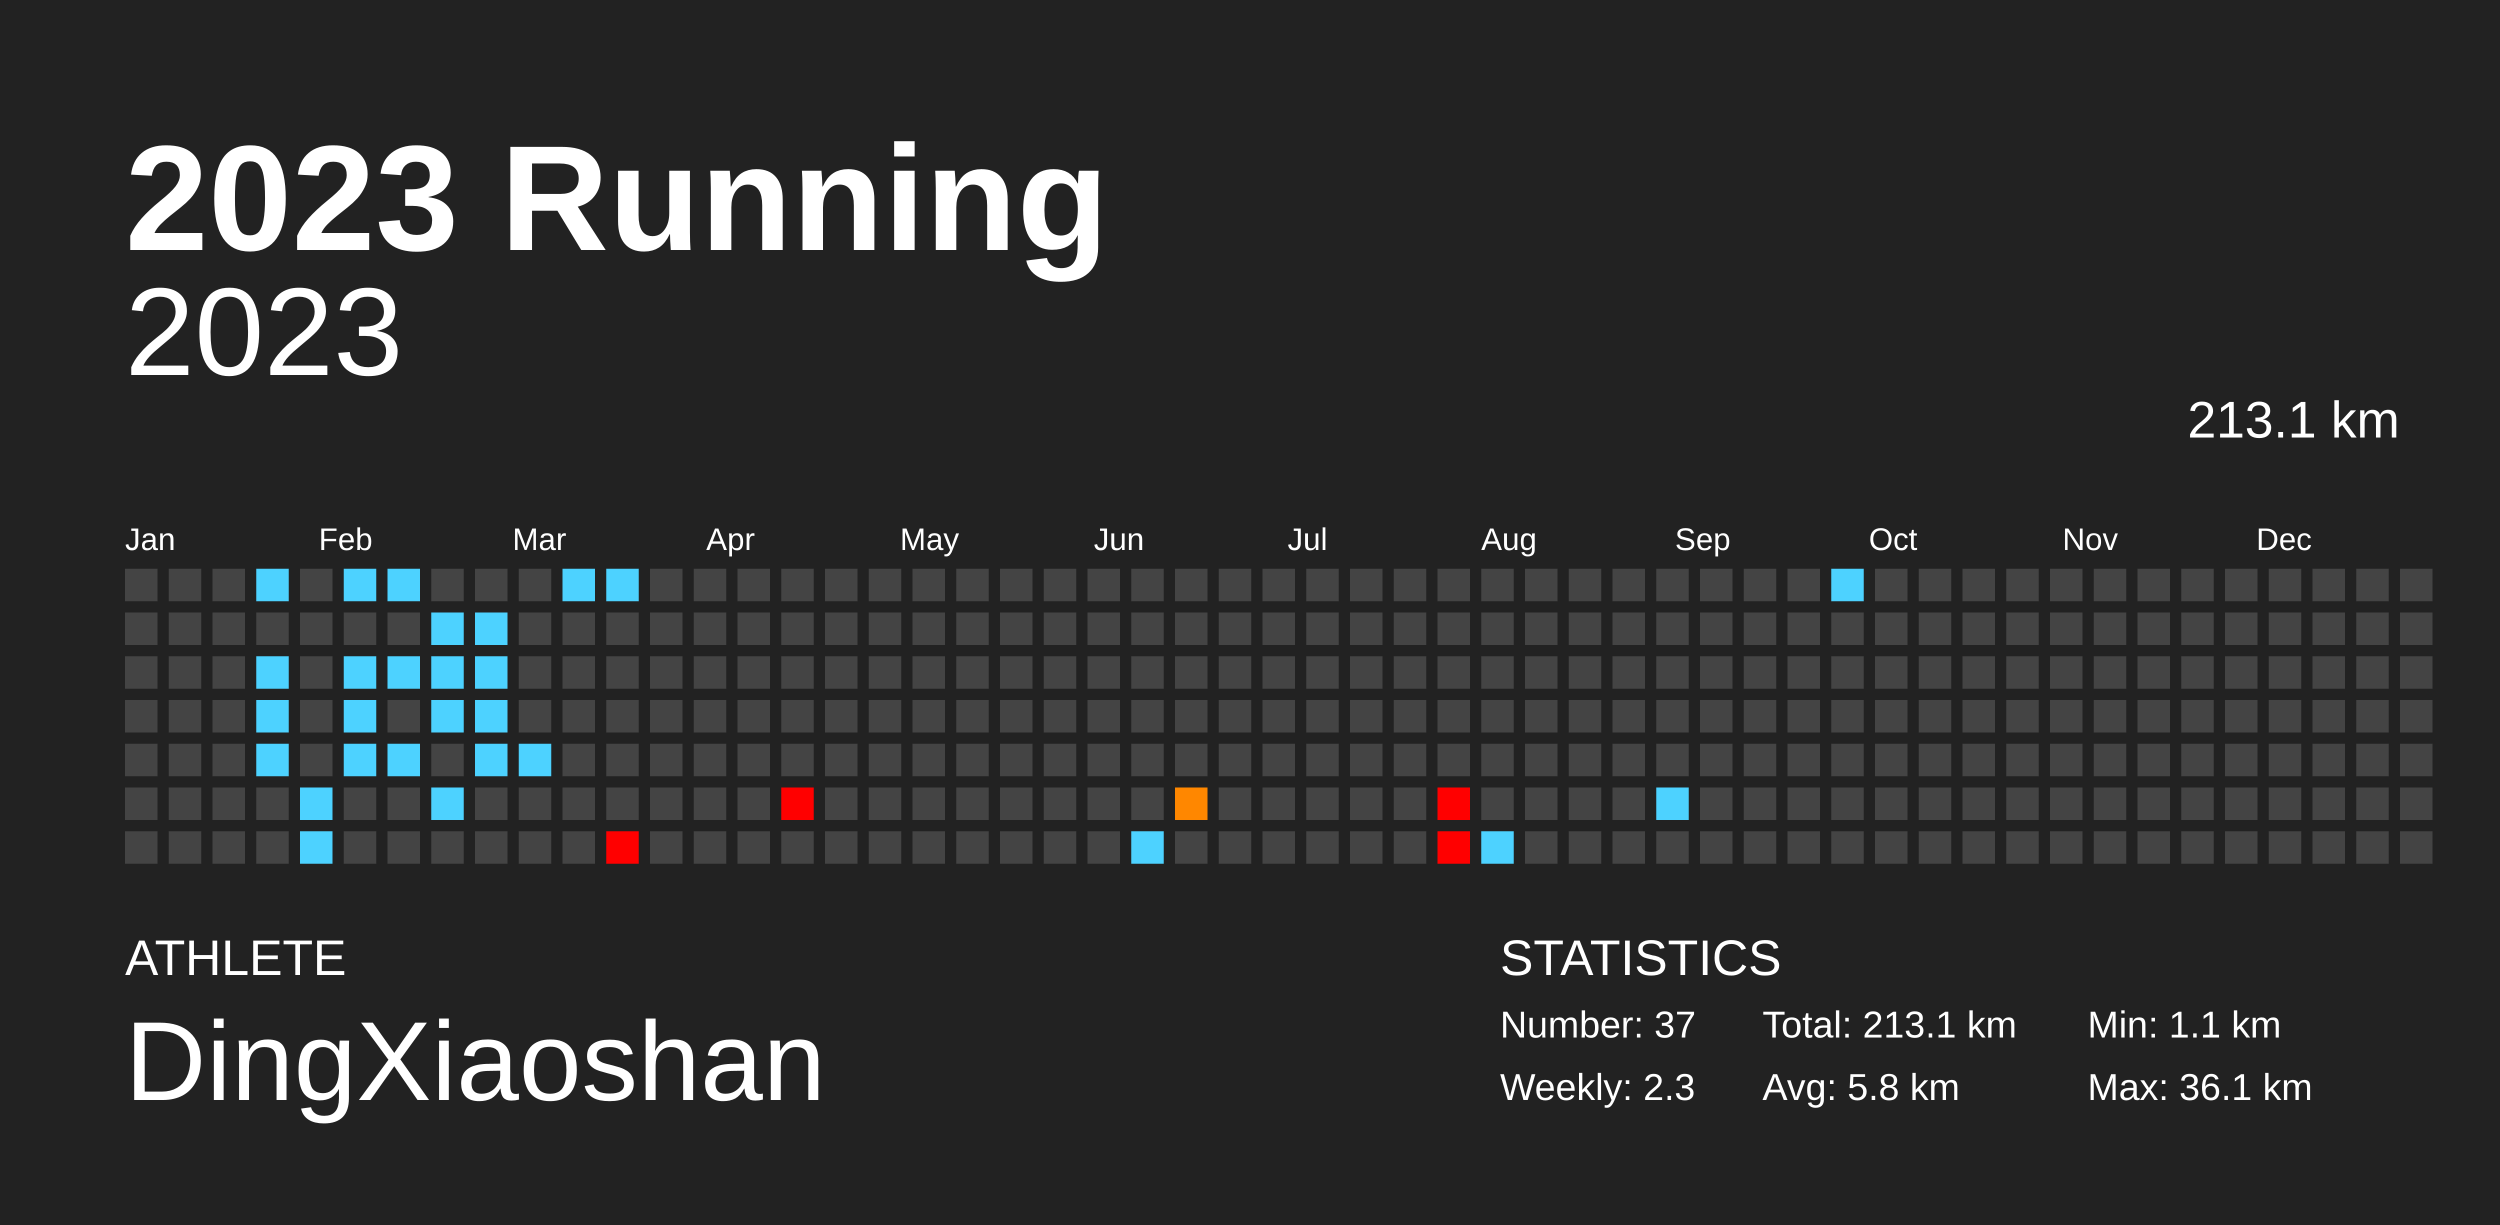
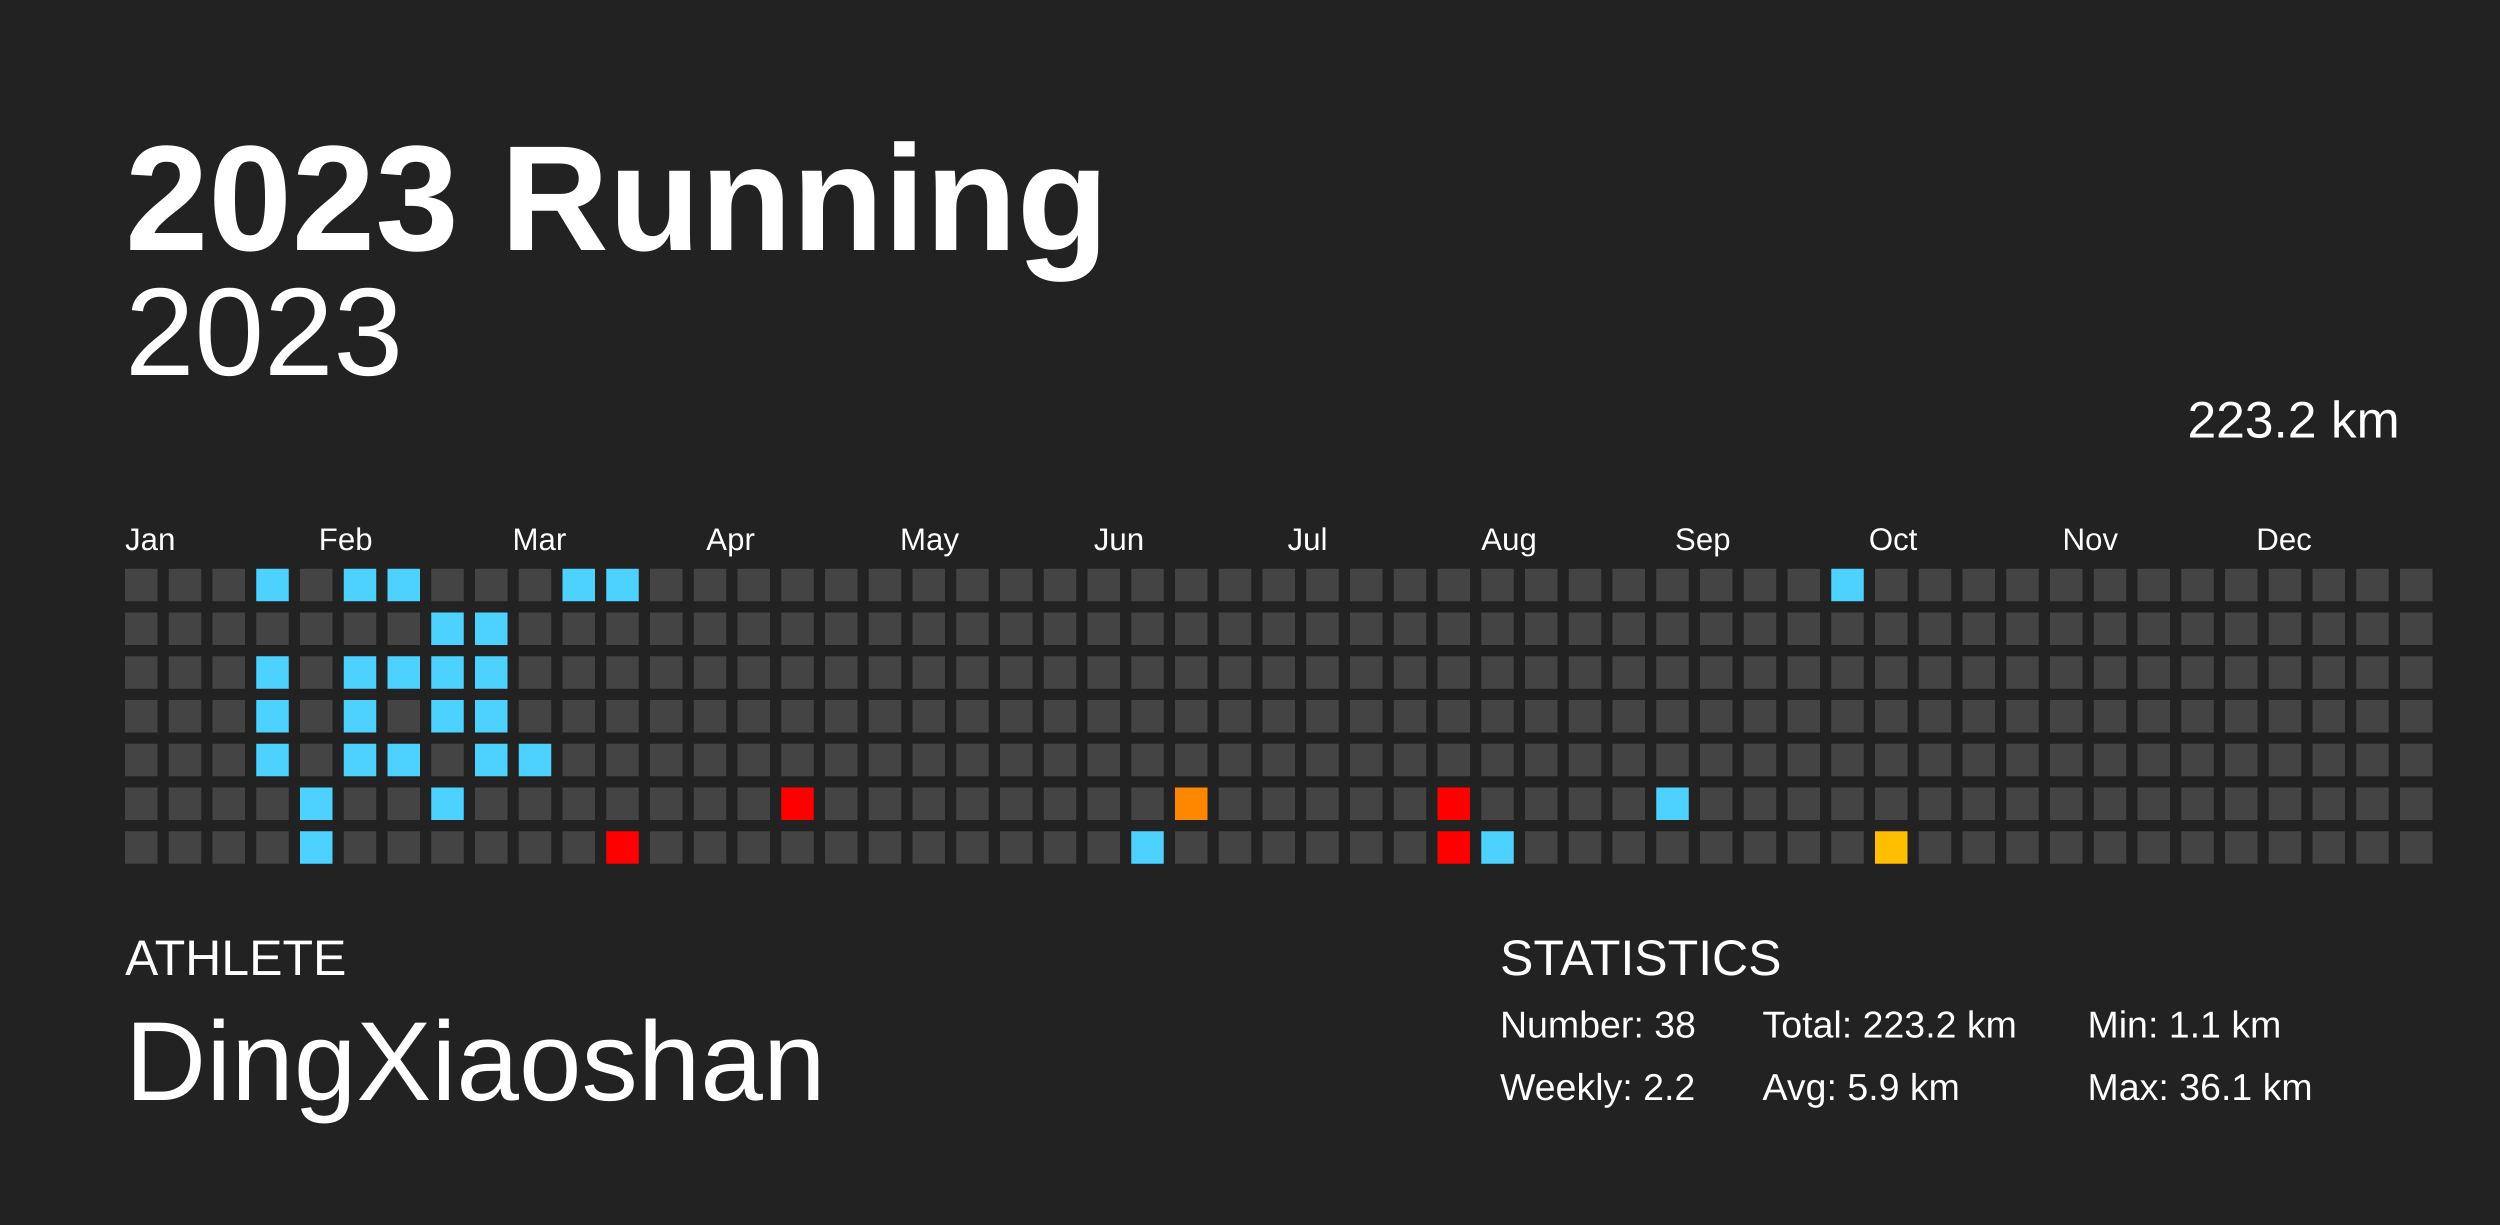
<svg xmlns="http://www.w3.org/2000/svg" baseProfile="full" height="98mm" version="1.1" viewBox="0,0,200,98" width="200mm">
  <defs />
  <rect fill="#222222" height="98" width="200" x="0" y="0" />
  <text fill="#FFFFFF" style="font-size:12px; font-family:Arial; font-weight:bold;" x="10" y="20">2023 Running</text>
  <text fill="#FFFFFF" style="font-size:4px; font-family:Arial" x="10" y="78">ATHLETE</text>
  <text fill="#FFFFFF" style="font-size:9px; font-family:Arial" x="10" y="88">DingXiaoshan</text>
  <text fill="#FFFFFF" style="font-size:4px; font-family:Arial" x="120" y="78">STATISTICS</text>
-   <text fill="#FFFFFF" style="font-size:3px; font-family:Arial" x="120" y="83">Number: 37</text>
-   <text fill="#FFFFFF" style="font-size:3px; font-family:Arial" x="120" y="88">Weekly: 2.3</text>
-   <text fill="#FFFFFF" style="font-size:3px; font-family:Arial" x="141" y="83">Total: 213.1 km</text>
-   <text fill="#FFFFFF" style="font-size:3px; font-family:Arial" x="141" y="88">Avg: 5.8 km</text>
+   <text fill="#FFFFFF" style="font-size:3px; font-family:Arial" x="120" y="83">Number: 38</text>
+   <text fill="#FFFFFF" style="font-size:3px; font-family:Arial" x="120" y="88">Weekly: 2.2</text>
+   <text fill="#FFFFFF" style="font-size:3px; font-family:Arial" x="141" y="83">Total: 223.2 km</text>
+   <text fill="#FFFFFF" style="font-size:3px; font-family:Arial" x="141" y="88">Avg: 5.9 km</text>
  <text fill="#FFFFFF" style="font-size:3px; font-family:Arial" x="167" y="83">Min: 1.1 km</text>
  <text fill="#FFFFFF" style="font-size:3px; font-family:Arial" x="167" y="88">Max: 36.1 km</text>
  <text alignment-baseline="hanging" fill="#FFFFFF" style="font-size:10.0px; font-family:Arial;" x="10" y="30">2023</text>
-   <text alignment-baseline="hanging" fill="#FFFFFF" style="font-size:4.125px; font-family:Arial;" x="175" y="35">213.1 km</text>
+   <text alignment-baseline="hanging" fill="#FFFFFF" style="font-size:4.125px; font-family:Arial;" x="175" y="35">223.2 km</text>
  <text fill="#FFFFFF" style="font-size:2.5px; font-family:Arial" x="10.0" y="44">Jan</text>
  <text fill="#FFFFFF" style="font-size:2.5px; font-family:Arial" x="25.5" y="44">Feb</text>
  <text fill="#FFFFFF" style="font-size:2.5px; font-family:Arial" x="41.0" y="44">Mar</text>
  <text fill="#FFFFFF" style="font-size:2.5px; font-family:Arial" x="56.5" y="44">Apr</text>
  <text fill="#FFFFFF" style="font-size:2.5px; font-family:Arial" x="72.0" y="44">May</text>
  <text fill="#FFFFFF" style="font-size:2.5px; font-family:Arial" x="87.5" y="44">Jun</text>
  <text fill="#FFFFFF" style="font-size:2.5px; font-family:Arial" x="103.0" y="44">Jul</text>
  <text fill="#FFFFFF" style="font-size:2.5px; font-family:Arial" x="118.5" y="44">Aug</text>
  <text fill="#FFFFFF" style="font-size:2.5px; font-family:Arial" x="134.0" y="44">Sep</text>
  <text fill="#FFFFFF" style="font-size:2.5px; font-family:Arial" x="149.5" y="44">Oct</text>
  <text fill="#FFFFFF" style="font-size:2.5px; font-family:Arial" x="165.0" y="44">Nov</text>
  <text fill="#FFFFFF" style="font-size:2.5px; font-family:Arial" x="180.5" y="44">Dec</text>
  <rect fill="#444444" height="2.6" width="2.6" x="10.0" y="45.5" />
  <rect fill="#444444" height="2.6" width="2.6" x="10.0" y="49.0" />
  <rect fill="#444444" height="2.6" width="2.6" x="10.0" y="52.5" />
  <rect fill="#444444" height="2.6" width="2.6" x="10.0" y="56.0" />
  <rect fill="#444444" height="2.6" width="2.6" x="10.0" y="59.5" />
  <rect fill="#444444" height="2.6" width="2.6" x="10.0" y="63.0" />
  <rect fill="#444444" height="2.6" width="2.6" x="10.0" y="66.5" />
  <rect fill="#444444" height="2.6" width="2.6" x="13.5" y="45.5" />
  <rect fill="#444444" height="2.6" width="2.6" x="13.5" y="49.0" />
  <rect fill="#444444" height="2.6" width="2.6" x="13.5" y="52.5" />
  <rect fill="#444444" height="2.6" width="2.6" x="13.5" y="56.0" />
  <rect fill="#444444" height="2.6" width="2.6" x="13.5" y="59.5" />
  <rect fill="#444444" height="2.6" width="2.6" x="13.5" y="63.0" />
  <rect fill="#444444" height="2.6" width="2.6" x="13.5" y="66.5" />
  <rect fill="#444444" height="2.6" width="2.6" x="17.0" y="45.5" />
  <rect fill="#444444" height="2.6" width="2.6" x="17.0" y="49.0" />
  <rect fill="#444444" height="2.6" width="2.6" x="17.0" y="52.5" />
  <rect fill="#444444" height="2.6" width="2.6" x="17.0" y="56.0" />
  <rect fill="#444444" height="2.6" width="2.6" x="17.0" y="59.5" />
  <rect fill="#444444" height="2.6" width="2.6" x="17.0" y="63.0" />
  <rect fill="#444444" height="2.6" width="2.6" x="17.0" y="66.5" />
  <rect fill="#4dd2ff" height="2.6" width="2.6" x="20.5" y="45.5" />
  <rect fill="#444444" height="2.6" width="2.6" x="20.5" y="49.0" />
  <rect fill="#4dd2ff" height="2.6" width="2.6" x="20.5" y="52.5" />
  <rect fill="#4dd2ff" height="2.6" width="2.6" x="20.5" y="56.0" />
  <rect fill="#4dd2ff" height="2.6" width="2.6" x="20.5" y="59.5" />
  <rect fill="#444444" height="2.6" width="2.6" x="20.5" y="63.0" />
  <rect fill="#444444" height="2.6" width="2.6" x="20.5" y="66.5" />
  <rect fill="#444444" height="2.6" width="2.6" x="24.0" y="45.5" />
  <rect fill="#444444" height="2.6" width="2.6" x="24.0" y="49.0" />
  <rect fill="#444444" height="2.6" width="2.6" x="24.0" y="52.5" />
  <rect fill="#444444" height="2.6" width="2.6" x="24.0" y="56.0" />
  <rect fill="#444444" height="2.6" width="2.6" x="24.0" y="59.5" />
  <rect fill="#4dd2ff" height="2.6" width="2.6" x="24.0" y="63.0" />
  <rect fill="#4dd2ff" height="2.6" width="2.6" x="24.0" y="66.5" />
  <rect fill="#4dd2ff" height="2.6" width="2.6" x="27.5" y="45.5" />
  <rect fill="#444444" height="2.6" width="2.6" x="27.5" y="49.0" />
  <rect fill="#4dd2ff" height="2.6" width="2.6" x="27.5" y="52.5" />
  <rect fill="#4dd2ff" height="2.6" width="2.6" x="27.5" y="56.0" />
  <rect fill="#4dd2ff" height="2.6" width="2.6" x="27.5" y="59.5" />
  <rect fill="#444444" height="2.6" width="2.6" x="27.5" y="63.0" />
  <rect fill="#444444" height="2.6" width="2.6" x="27.5" y="66.5" />
  <rect fill="#4dd2ff" height="2.6" width="2.6" x="31.0" y="45.5" />
  <rect fill="#444444" height="2.6" width="2.6" x="31.0" y="49.0" />
  <rect fill="#4dd2ff" height="2.6" width="2.6" x="31.0" y="52.5" />
  <rect fill="#444444" height="2.6" width="2.6" x="31.0" y="56.0" />
  <rect fill="#4dd2ff" height="2.6" width="2.6" x="31.0" y="59.5" />
  <rect fill="#444444" height="2.6" width="2.6" x="31.0" y="63.0" />
  <rect fill="#444444" height="2.6" width="2.6" x="31.0" y="66.5" />
  <rect fill="#444444" height="2.6" width="2.6" x="34.5" y="45.5" />
  <rect fill="#4dd2ff" height="2.6" width="2.6" x="34.5" y="49.0" />
  <rect fill="#4dd2ff" height="2.6" width="2.6" x="34.5" y="52.5" />
  <rect fill="#4dd2ff" height="2.6" width="2.6" x="34.5" y="56.0" />
  <rect fill="#444444" height="2.6" width="2.6" x="34.5" y="59.5" />
  <rect fill="#4dd2ff" height="2.6" width="2.6" x="34.5" y="63.0" />
  <rect fill="#444444" height="2.6" width="2.6" x="34.5" y="66.5" />
  <rect fill="#444444" height="2.6" width="2.6" x="38.0" y="45.5" />
  <rect fill="#4dd2ff" height="2.6" width="2.6" x="38.0" y="49.0" />
  <rect fill="#4dd2ff" height="2.6" width="2.6" x="38.0" y="52.5" />
  <rect fill="#4dd2ff" height="2.6" width="2.6" x="38.0" y="56.0" />
  <rect fill="#4dd2ff" height="2.6" width="2.6" x="38.0" y="59.5" />
  <rect fill="#444444" height="2.6" width="2.6" x="38.0" y="63.0" />
  <rect fill="#444444" height="2.6" width="2.6" x="38.0" y="66.5" />
  <rect fill="#444444" height="2.6" width="2.6" x="41.5" y="45.5" />
  <rect fill="#444444" height="2.6" width="2.6" x="41.5" y="49.0" />
  <rect fill="#444444" height="2.6" width="2.6" x="41.5" y="52.5" />
  <rect fill="#444444" height="2.6" width="2.6" x="41.5" y="56.0" />
  <rect fill="#4dd2ff" height="2.6" width="2.6" x="41.5" y="59.5" />
  <rect fill="#444444" height="2.6" width="2.6" x="41.5" y="63.0" />
  <rect fill="#444444" height="2.6" width="2.6" x="41.5" y="66.5" />
  <rect fill="#4dd2ff" height="2.6" width="2.6" x="45.0" y="45.5" />
  <rect fill="#444444" height="2.6" width="2.6" x="45.0" y="49.0" />
  <rect fill="#444444" height="2.6" width="2.6" x="45.0" y="52.5" />
  <rect fill="#444444" height="2.6" width="2.6" x="45.0" y="56.0" />
  <rect fill="#444444" height="2.6" width="2.6" x="45.0" y="59.5" />
  <rect fill="#444444" height="2.6" width="2.6" x="45.0" y="63.0" />
  <rect fill="#444444" height="2.6" width="2.6" x="45.0" y="66.5" />
  <rect fill="#4dd2ff" height="2.6" width="2.6" x="48.5" y="45.5" />
  <rect fill="#444444" height="2.6" width="2.6" x="48.5" y="49.0" />
  <rect fill="#444444" height="2.6" width="2.6" x="48.5" y="52.5" />
  <rect fill="#444444" height="2.6" width="2.6" x="48.5" y="56.0" />
  <rect fill="#444444" height="2.6" width="2.6" x="48.5" y="59.5" />
  <rect fill="#444444" height="2.6" width="2.6" x="48.5" y="63.0" />
  <rect fill="red" height="2.6" width="2.6" x="48.5" y="66.5" />
  <rect fill="#444444" height="2.6" width="2.6" x="52.0" y="45.5" />
  <rect fill="#444444" height="2.6" width="2.6" x="52.0" y="49.0" />
  <rect fill="#444444" height="2.6" width="2.6" x="52.0" y="52.5" />
  <rect fill="#444444" height="2.6" width="2.6" x="52.0" y="56.0" />
  <rect fill="#444444" height="2.6" width="2.6" x="52.0" y="59.5" />
  <rect fill="#444444" height="2.6" width="2.6" x="52.0" y="63.0" />
  <rect fill="#444444" height="2.6" width="2.6" x="52.0" y="66.5" />
  <rect fill="#444444" height="2.6" width="2.6" x="55.5" y="45.5" />
  <rect fill="#444444" height="2.6" width="2.6" x="55.5" y="49.0" />
  <rect fill="#444444" height="2.6" width="2.6" x="55.5" y="52.5" />
  <rect fill="#444444" height="2.6" width="2.6" x="55.5" y="56.0" />
  <rect fill="#444444" height="2.6" width="2.6" x="55.5" y="59.5" />
  <rect fill="#444444" height="2.6" width="2.6" x="55.5" y="63.0" />
  <rect fill="#444444" height="2.6" width="2.6" x="55.5" y="66.5" />
  <rect fill="#444444" height="2.6" width="2.6" x="59.0" y="45.5" />
  <rect fill="#444444" height="2.6" width="2.6" x="59.0" y="49.0" />
  <rect fill="#444444" height="2.6" width="2.6" x="59.0" y="52.5" />
  <rect fill="#444444" height="2.6" width="2.6" x="59.0" y="56.0" />
  <rect fill="#444444" height="2.6" width="2.6" x="59.0" y="59.5" />
  <rect fill="#444444" height="2.6" width="2.6" x="59.0" y="63.0" />
  <rect fill="#444444" height="2.6" width="2.6" x="59.0" y="66.5" />
  <rect fill="#444444" height="2.6" width="2.6" x="62.5" y="45.5" />
  <rect fill="#444444" height="2.6" width="2.6" x="62.5" y="49.0" />
  <rect fill="#444444" height="2.6" width="2.6" x="62.5" y="52.5" />
  <rect fill="#444444" height="2.6" width="2.6" x="62.5" y="56.0" />
  <rect fill="#444444" height="2.6" width="2.6" x="62.5" y="59.5" />
  <rect fill="red" height="2.6" width="2.6" x="62.5" y="63.0" />
  <rect fill="#444444" height="2.6" width="2.6" x="62.5" y="66.5" />
  <rect fill="#444444" height="2.6" width="2.6" x="66.0" y="45.5" />
  <rect fill="#444444" height="2.6" width="2.6" x="66.0" y="49.0" />
  <rect fill="#444444" height="2.6" width="2.6" x="66.0" y="52.5" />
  <rect fill="#444444" height="2.6" width="2.6" x="66.0" y="56.0" />
  <rect fill="#444444" height="2.6" width="2.6" x="66.0" y="59.5" />
  <rect fill="#444444" height="2.6" width="2.6" x="66.0" y="63.0" />
  <rect fill="#444444" height="2.6" width="2.6" x="66.0" y="66.5" />
  <rect fill="#444444" height="2.6" width="2.6" x="69.5" y="45.5" />
  <rect fill="#444444" height="2.6" width="2.6" x="69.5" y="49.0" />
  <rect fill="#444444" height="2.6" width="2.6" x="69.5" y="52.5" />
  <rect fill="#444444" height="2.6" width="2.6" x="69.5" y="56.0" />
  <rect fill="#444444" height="2.6" width="2.6" x="69.5" y="59.5" />
  <rect fill="#444444" height="2.6" width="2.6" x="69.5" y="63.0" />
  <rect fill="#444444" height="2.6" width="2.6" x="69.5" y="66.5" />
  <rect fill="#444444" height="2.6" width="2.6" x="73.0" y="45.5" />
  <rect fill="#444444" height="2.6" width="2.6" x="73.0" y="49.0" />
  <rect fill="#444444" height="2.6" width="2.6" x="73.0" y="52.5" />
  <rect fill="#444444" height="2.6" width="2.6" x="73.0" y="56.0" />
  <rect fill="#444444" height="2.6" width="2.6" x="73.0" y="59.5" />
  <rect fill="#444444" height="2.6" width="2.6" x="73.0" y="63.0" />
  <rect fill="#444444" height="2.6" width="2.6" x="73.0" y="66.5" />
  <rect fill="#444444" height="2.6" width="2.6" x="76.5" y="45.5" />
  <rect fill="#444444" height="2.6" width="2.6" x="76.5" y="49.0" />
  <rect fill="#444444" height="2.6" width="2.6" x="76.5" y="52.5" />
  <rect fill="#444444" height="2.6" width="2.6" x="76.5" y="56.0" />
  <rect fill="#444444" height="2.6" width="2.6" x="76.5" y="59.5" />
  <rect fill="#444444" height="2.6" width="2.6" x="76.5" y="63.0" />
  <rect fill="#444444" height="2.6" width="2.6" x="76.5" y="66.5" />
  <rect fill="#444444" height="2.6" width="2.6" x="80.0" y="45.5" />
  <rect fill="#444444" height="2.6" width="2.6" x="80.0" y="49.0" />
  <rect fill="#444444" height="2.6" width="2.6" x="80.0" y="52.5" />
  <rect fill="#444444" height="2.6" width="2.6" x="80.0" y="56.0" />
  <rect fill="#444444" height="2.6" width="2.6" x="80.0" y="59.5" />
  <rect fill="#444444" height="2.6" width="2.6" x="80.0" y="63.0" />
  <rect fill="#444444" height="2.6" width="2.6" x="80.0" y="66.5" />
  <rect fill="#444444" height="2.6" width="2.6" x="83.5" y="45.5" />
  <rect fill="#444444" height="2.6" width="2.6" x="83.5" y="49.0" />
  <rect fill="#444444" height="2.6" width="2.6" x="83.5" y="52.5" />
  <rect fill="#444444" height="2.6" width="2.6" x="83.5" y="56.0" />
  <rect fill="#444444" height="2.6" width="2.6" x="83.5" y="59.5" />
  <rect fill="#444444" height="2.6" width="2.6" x="83.5" y="63.0" />
  <rect fill="#444444" height="2.6" width="2.6" x="83.5" y="66.5" />
  <rect fill="#444444" height="2.6" width="2.6" x="87.0" y="45.5" />
  <rect fill="#444444" height="2.6" width="2.6" x="87.0" y="49.0" />
  <rect fill="#444444" height="2.6" width="2.6" x="87.0" y="52.5" />
  <rect fill="#444444" height="2.6" width="2.6" x="87.0" y="56.0" />
  <rect fill="#444444" height="2.6" width="2.6" x="87.0" y="59.5" />
  <rect fill="#444444" height="2.6" width="2.6" x="87.0" y="63.0" />
  <rect fill="#444444" height="2.6" width="2.6" x="87.0" y="66.5" />
  <rect fill="#444444" height="2.6" width="2.6" x="90.5" y="45.5" />
  <rect fill="#444444" height="2.6" width="2.6" x="90.5" y="49.0" />
  <rect fill="#444444" height="2.6" width="2.6" x="90.5" y="52.5" />
  <rect fill="#444444" height="2.6" width="2.6" x="90.5" y="56.0" />
  <rect fill="#444444" height="2.6" width="2.6" x="90.5" y="59.5" />
  <rect fill="#444444" height="2.6" width="2.6" x="90.5" y="63.0" />
  <rect fill="#4dd2ff" height="2.6" width="2.6" x="90.5" y="66.5" />
  <rect fill="#444444" height="2.6" width="2.6" x="94.0" y="45.5" />
  <rect fill="#444444" height="2.6" width="2.6" x="94.0" y="49.0" />
  <rect fill="#444444" height="2.6" width="2.6" x="94.0" y="52.5" />
  <rect fill="#444444" height="2.6" width="2.6" x="94.0" y="56.0" />
  <rect fill="#444444" height="2.6" width="2.6" x="94.0" y="59.5" />
  <rect fill="#ff8700" height="2.6" width="2.6" x="94.0" y="63.0" />
  <rect fill="#444444" height="2.6" width="2.6" x="94.0" y="66.5" />
  <rect fill="#444444" height="2.6" width="2.6" x="97.5" y="45.5" />
  <rect fill="#444444" height="2.6" width="2.6" x="97.5" y="49.0" />
  <rect fill="#444444" height="2.6" width="2.6" x="97.5" y="52.5" />
  <rect fill="#444444" height="2.6" width="2.6" x="97.5" y="56.0" />
  <rect fill="#444444" height="2.6" width="2.6" x="97.5" y="59.5" />
  <rect fill="#444444" height="2.6" width="2.6" x="97.5" y="63.0" />
  <rect fill="#444444" height="2.6" width="2.6" x="97.5" y="66.5" />
  <rect fill="#444444" height="2.6" width="2.6" x="101.0" y="45.5" />
  <rect fill="#444444" height="2.6" width="2.6" x="101.0" y="49.0" />
  <rect fill="#444444" height="2.6" width="2.6" x="101.0" y="52.5" />
  <rect fill="#444444" height="2.6" width="2.6" x="101.0" y="56.0" />
  <rect fill="#444444" height="2.6" width="2.6" x="101.0" y="59.5" />
  <rect fill="#444444" height="2.6" width="2.6" x="101.0" y="63.0" />
  <rect fill="#444444" height="2.6" width="2.6" x="101.0" y="66.5" />
  <rect fill="#444444" height="2.6" width="2.6" x="104.5" y="45.5" />
  <rect fill="#444444" height="2.6" width="2.6" x="104.5" y="49.0" />
  <rect fill="#444444" height="2.6" width="2.6" x="104.5" y="52.5" />
  <rect fill="#444444" height="2.6" width="2.6" x="104.5" y="56.0" />
  <rect fill="#444444" height="2.6" width="2.6" x="104.5" y="59.5" />
  <rect fill="#444444" height="2.6" width="2.6" x="104.5" y="63.0" />
  <rect fill="#444444" height="2.6" width="2.6" x="104.5" y="66.5" />
  <rect fill="#444444" height="2.6" width="2.6" x="108.0" y="45.5" />
  <rect fill="#444444" height="2.6" width="2.6" x="108.0" y="49.0" />
  <rect fill="#444444" height="2.6" width="2.6" x="108.0" y="52.5" />
  <rect fill="#444444" height="2.6" width="2.6" x="108.0" y="56.0" />
  <rect fill="#444444" height="2.6" width="2.6" x="108.0" y="59.5" />
  <rect fill="#444444" height="2.6" width="2.6" x="108.0" y="63.0" />
  <rect fill="#444444" height="2.6" width="2.6" x="108.0" y="66.5" />
  <rect fill="#444444" height="2.6" width="2.6" x="111.5" y="45.5" />
  <rect fill="#444444" height="2.6" width="2.6" x="111.5" y="49.0" />
  <rect fill="#444444" height="2.6" width="2.6" x="111.5" y="52.5" />
  <rect fill="#444444" height="2.6" width="2.6" x="111.5" y="56.0" />
  <rect fill="#444444" height="2.6" width="2.6" x="111.5" y="59.5" />
  <rect fill="#444444" height="2.6" width="2.6" x="111.5" y="63.0" />
  <rect fill="#444444" height="2.6" width="2.6" x="111.5" y="66.5" />
  <rect fill="#444444" height="2.6" width="2.6" x="115.0" y="45.5" />
  <rect fill="#444444" height="2.6" width="2.6" x="115.0" y="49.0" />
  <rect fill="#444444" height="2.6" width="2.6" x="115.0" y="52.5" />
  <rect fill="#444444" height="2.6" width="2.6" x="115.0" y="56.0" />
  <rect fill="#444444" height="2.6" width="2.6" x="115.0" y="59.5" />
  <rect fill="red" height="2.6" width="2.6" x="115.0" y="63.0" />
  <rect fill="red" height="2.6" width="2.6" x="115.0" y="66.5" />
  <rect fill="#444444" height="2.6" width="2.6" x="118.5" y="45.5" />
  <rect fill="#444444" height="2.6" width="2.6" x="118.5" y="49.0" />
  <rect fill="#444444" height="2.6" width="2.6" x="118.5" y="52.5" />
  <rect fill="#444444" height="2.6" width="2.6" x="118.5" y="56.0" />
  <rect fill="#444444" height="2.6" width="2.6" x="118.5" y="59.5" />
  <rect fill="#444444" height="2.6" width="2.6" x="118.5" y="63.0" />
  <rect fill="#4dd2ff" height="2.6" width="2.6" x="118.5" y="66.5" />
  <rect fill="#444444" height="2.6" width="2.6" x="122.0" y="45.5" />
  <rect fill="#444444" height="2.6" width="2.6" x="122.0" y="49.0" />
  <rect fill="#444444" height="2.6" width="2.6" x="122.0" y="52.5" />
  <rect fill="#444444" height="2.6" width="2.6" x="122.0" y="56.0" />
  <rect fill="#444444" height="2.6" width="2.6" x="122.0" y="59.5" />
  <rect fill="#444444" height="2.6" width="2.6" x="122.0" y="63.0" />
  <rect fill="#444444" height="2.6" width="2.6" x="122.0" y="66.5" />
  <rect fill="#444444" height="2.6" width="2.6" x="125.5" y="45.5" />
  <rect fill="#444444" height="2.6" width="2.6" x="125.5" y="49.0" />
  <rect fill="#444444" height="2.6" width="2.6" x="125.5" y="52.5" />
  <rect fill="#444444" height="2.6" width="2.6" x="125.5" y="56.0" />
  <rect fill="#444444" height="2.6" width="2.6" x="125.5" y="59.5" />
  <rect fill="#444444" height="2.6" width="2.6" x="125.5" y="63.0" />
  <rect fill="#444444" height="2.6" width="2.6" x="125.5" y="66.5" />
  <rect fill="#444444" height="2.6" width="2.6" x="129.0" y="45.5" />
  <rect fill="#444444" height="2.6" width="2.6" x="129.0" y="49.0" />
  <rect fill="#444444" height="2.6" width="2.6" x="129.0" y="52.5" />
  <rect fill="#444444" height="2.6" width="2.6" x="129.0" y="56.0" />
  <rect fill="#444444" height="2.6" width="2.6" x="129.0" y="59.5" />
  <rect fill="#444444" height="2.6" width="2.6" x="129.0" y="63.0" />
  <rect fill="#444444" height="2.6" width="2.6" x="129.0" y="66.5" />
  <rect fill="#444444" height="2.6" width="2.6" x="132.5" y="45.5" />
  <rect fill="#444444" height="2.6" width="2.6" x="132.5" y="49.0" />
  <rect fill="#444444" height="2.6" width="2.6" x="132.5" y="52.5" />
  <rect fill="#444444" height="2.6" width="2.6" x="132.5" y="56.0" />
  <rect fill="#444444" height="2.6" width="2.6" x="132.5" y="59.5" />
  <rect fill="#4dd2ff" height="2.6" width="2.6" x="132.5" y="63.0" />
  <rect fill="#444444" height="2.6" width="2.6" x="132.5" y="66.5" />
  <rect fill="#444444" height="2.6" width="2.6" x="136.0" y="45.5" />
  <rect fill="#444444" height="2.6" width="2.6" x="136.0" y="49.0" />
  <rect fill="#444444" height="2.6" width="2.6" x="136.0" y="52.5" />
  <rect fill="#444444" height="2.6" width="2.6" x="136.0" y="56.0" />
  <rect fill="#444444" height="2.6" width="2.6" x="136.0" y="59.5" />
  <rect fill="#444444" height="2.6" width="2.6" x="136.0" y="63.0" />
  <rect fill="#444444" height="2.6" width="2.6" x="136.0" y="66.5" />
  <rect fill="#444444" height="2.6" width="2.6" x="139.5" y="45.5" />
  <rect fill="#444444" height="2.6" width="2.6" x="139.5" y="49.0" />
  <rect fill="#444444" height="2.6" width="2.6" x="139.5" y="52.5" />
  <rect fill="#444444" height="2.6" width="2.6" x="139.5" y="56.0" />
  <rect fill="#444444" height="2.6" width="2.6" x="139.5" y="59.5" />
  <rect fill="#444444" height="2.6" width="2.6" x="139.5" y="63.0" />
  <rect fill="#444444" height="2.6" width="2.6" x="139.5" y="66.5" />
  <rect fill="#444444" height="2.6" width="2.6" x="143.0" y="45.5" />
  <rect fill="#444444" height="2.6" width="2.6" x="143.0" y="49.0" />
  <rect fill="#444444" height="2.6" width="2.6" x="143.0" y="52.5" />
  <rect fill="#444444" height="2.6" width="2.6" x="143.0" y="56.0" />
  <rect fill="#444444" height="2.6" width="2.6" x="143.0" y="59.5" />
  <rect fill="#444444" height="2.6" width="2.6" x="143.0" y="63.0" />
  <rect fill="#444444" height="2.6" width="2.6" x="143.0" y="66.5" />
  <rect fill="#4dd2ff" height="2.6" width="2.6" x="146.5" y="45.5" />
  <rect fill="#444444" height="2.6" width="2.6" x="146.5" y="49.0" />
  <rect fill="#444444" height="2.6" width="2.6" x="146.5" y="52.5" />
  <rect fill="#444444" height="2.6" width="2.6" x="146.5" y="56.0" />
  <rect fill="#444444" height="2.6" width="2.6" x="146.5" y="59.5" />
  <rect fill="#444444" height="2.6" width="2.6" x="146.5" y="63.0" />
  <rect fill="#444444" height="2.6" width="2.6" x="146.5" y="66.5" />
  <rect fill="#444444" height="2.6" width="2.6" x="150.0" y="45.5" />
  <rect fill="#444444" height="2.6" width="2.6" x="150.0" y="49.0" />
  <rect fill="#444444" height="2.6" width="2.6" x="150.0" y="52.5" />
  <rect fill="#444444" height="2.6" width="2.6" x="150.0" y="56.0" />
  <rect fill="#444444" height="2.6" width="2.6" x="150.0" y="59.5" />
  <rect fill="#444444" height="2.6" width="2.6" x="150.0" y="63.0" />
-   <rect fill="#444444" height="2.6" width="2.6" x="150.0" y="66.5" />
+   <rect fill="#ffbe00" height="2.6" width="2.6" x="150.0" y="66.5" />
  <rect fill="#444444" height="2.6" width="2.6" x="153.5" y="45.5" />
  <rect fill="#444444" height="2.6" width="2.6" x="153.5" y="49.0" />
  <rect fill="#444444" height="2.6" width="2.6" x="153.5" y="52.5" />
  <rect fill="#444444" height="2.6" width="2.6" x="153.5" y="56.0" />
  <rect fill="#444444" height="2.6" width="2.6" x="153.5" y="59.5" />
  <rect fill="#444444" height="2.6" width="2.6" x="153.5" y="63.0" />
  <rect fill="#444444" height="2.6" width="2.6" x="153.5" y="66.5" />
  <rect fill="#444444" height="2.6" width="2.6" x="157.0" y="45.5" />
  <rect fill="#444444" height="2.6" width="2.6" x="157.0" y="49.0" />
  <rect fill="#444444" height="2.6" width="2.6" x="157.0" y="52.5" />
  <rect fill="#444444" height="2.6" width="2.6" x="157.0" y="56.0" />
  <rect fill="#444444" height="2.6" width="2.6" x="157.0" y="59.5" />
  <rect fill="#444444" height="2.6" width="2.6" x="157.0" y="63.0" />
  <rect fill="#444444" height="2.6" width="2.6" x="157.0" y="66.5" />
  <rect fill="#444444" height="2.6" width="2.6" x="160.5" y="45.5" />
  <rect fill="#444444" height="2.6" width="2.6" x="160.5" y="49.0" />
  <rect fill="#444444" height="2.6" width="2.6" x="160.5" y="52.5" />
  <rect fill="#444444" height="2.6" width="2.6" x="160.5" y="56.0" />
  <rect fill="#444444" height="2.6" width="2.6" x="160.5" y="59.5" />
  <rect fill="#444444" height="2.6" width="2.6" x="160.5" y="63.0" />
  <rect fill="#444444" height="2.6" width="2.6" x="160.5" y="66.5" />
  <rect fill="#444444" height="2.6" width="2.6" x="164.0" y="45.5" />
  <rect fill="#444444" height="2.6" width="2.6" x="164.0" y="49.0" />
  <rect fill="#444444" height="2.6" width="2.6" x="164.0" y="52.5" />
  <rect fill="#444444" height="2.6" width="2.6" x="164.0" y="56.0" />
  <rect fill="#444444" height="2.6" width="2.6" x="164.0" y="59.5" />
  <rect fill="#444444" height="2.6" width="2.6" x="164.0" y="63.0" />
  <rect fill="#444444" height="2.6" width="2.6" x="164.0" y="66.5" />
  <rect fill="#444444" height="2.6" width="2.6" x="167.5" y="45.5" />
  <rect fill="#444444" height="2.6" width="2.6" x="167.5" y="49.0" />
  <rect fill="#444444" height="2.6" width="2.6" x="167.5" y="52.5" />
  <rect fill="#444444" height="2.6" width="2.6" x="167.5" y="56.0" />
  <rect fill="#444444" height="2.6" width="2.6" x="167.5" y="59.5" />
  <rect fill="#444444" height="2.6" width="2.6" x="167.5" y="63.0" />
  <rect fill="#444444" height="2.6" width="2.6" x="167.5" y="66.5" />
  <rect fill="#444444" height="2.6" width="2.6" x="171.0" y="45.5" />
  <rect fill="#444444" height="2.6" width="2.6" x="171.0" y="49.0" />
  <rect fill="#444444" height="2.6" width="2.6" x="171.0" y="52.5" />
  <rect fill="#444444" height="2.6" width="2.6" x="171.0" y="56.0" />
  <rect fill="#444444" height="2.6" width="2.6" x="171.0" y="59.5" />
  <rect fill="#444444" height="2.6" width="2.6" x="171.0" y="63.0" />
  <rect fill="#444444" height="2.6" width="2.6" x="171.0" y="66.5" />
  <rect fill="#444444" height="2.6" width="2.6" x="174.5" y="45.5" />
  <rect fill="#444444" height="2.6" width="2.6" x="174.5" y="49.0" />
  <rect fill="#444444" height="2.6" width="2.6" x="174.5" y="52.5" />
  <rect fill="#444444" height="2.6" width="2.6" x="174.5" y="56.0" />
  <rect fill="#444444" height="2.6" width="2.6" x="174.5" y="59.5" />
  <rect fill="#444444" height="2.6" width="2.6" x="174.5" y="63.0" />
  <rect fill="#444444" height="2.6" width="2.6" x="174.5" y="66.5" />
  <rect fill="#444444" height="2.6" width="2.6" x="178.0" y="45.5" />
  <rect fill="#444444" height="2.6" width="2.6" x="178.0" y="49.0" />
  <rect fill="#444444" height="2.6" width="2.6" x="178.0" y="52.5" />
  <rect fill="#444444" height="2.6" width="2.6" x="178.0" y="56.0" />
  <rect fill="#444444" height="2.6" width="2.6" x="178.0" y="59.5" />
  <rect fill="#444444" height="2.6" width="2.6" x="178.0" y="63.0" />
  <rect fill="#444444" height="2.6" width="2.6" x="178.0" y="66.5" />
  <rect fill="#444444" height="2.6" width="2.6" x="181.5" y="45.5" />
  <rect fill="#444444" height="2.6" width="2.6" x="181.5" y="49.0" />
  <rect fill="#444444" height="2.6" width="2.6" x="181.5" y="52.5" />
  <rect fill="#444444" height="2.6" width="2.6" x="181.5" y="56.0" />
  <rect fill="#444444" height="2.6" width="2.6" x="181.5" y="59.5" />
  <rect fill="#444444" height="2.6" width="2.6" x="181.5" y="63.0" />
  <rect fill="#444444" height="2.6" width="2.6" x="181.5" y="66.5" />
  <rect fill="#444444" height="2.6" width="2.6" x="185.0" y="45.5" />
  <rect fill="#444444" height="2.6" width="2.6" x="185.0" y="49.0" />
  <rect fill="#444444" height="2.6" width="2.6" x="185.0" y="52.5" />
  <rect fill="#444444" height="2.6" width="2.6" x="185.0" y="56.0" />
  <rect fill="#444444" height="2.6" width="2.6" x="185.0" y="59.5" />
  <rect fill="#444444" height="2.6" width="2.6" x="185.0" y="63.0" />
  <rect fill="#444444" height="2.6" width="2.6" x="185.0" y="66.5" />
  <rect fill="#444444" height="2.6" width="2.6" x="188.5" y="45.5" />
  <rect fill="#444444" height="2.6" width="2.6" x="188.5" y="49.0" />
  <rect fill="#444444" height="2.6" width="2.6" x="188.5" y="52.5" />
  <rect fill="#444444" height="2.6" width="2.6" x="188.5" y="56.0" />
  <rect fill="#444444" height="2.6" width="2.6" x="188.5" y="59.5" />
  <rect fill="#444444" height="2.6" width="2.6" x="188.5" y="63.0" />
  <rect fill="#444444" height="2.6" width="2.6" x="188.5" y="66.5" />
  <rect fill="#444444" height="2.6" width="2.6" x="192.0" y="45.5" />
  <rect fill="#444444" height="2.6" width="2.6" x="192.0" y="49.0" />
  <rect fill="#444444" height="2.6" width="2.6" x="192.0" y="52.5" />
  <rect fill="#444444" height="2.6" width="2.6" x="192.0" y="56.0" />
  <rect fill="#444444" height="2.6" width="2.6" x="192.0" y="59.5" />
  <rect fill="#444444" height="2.6" width="2.6" x="192.0" y="63.0" />
  <rect fill="#444444" height="2.6" width="2.6" x="192.0" y="66.5" />
</svg>
